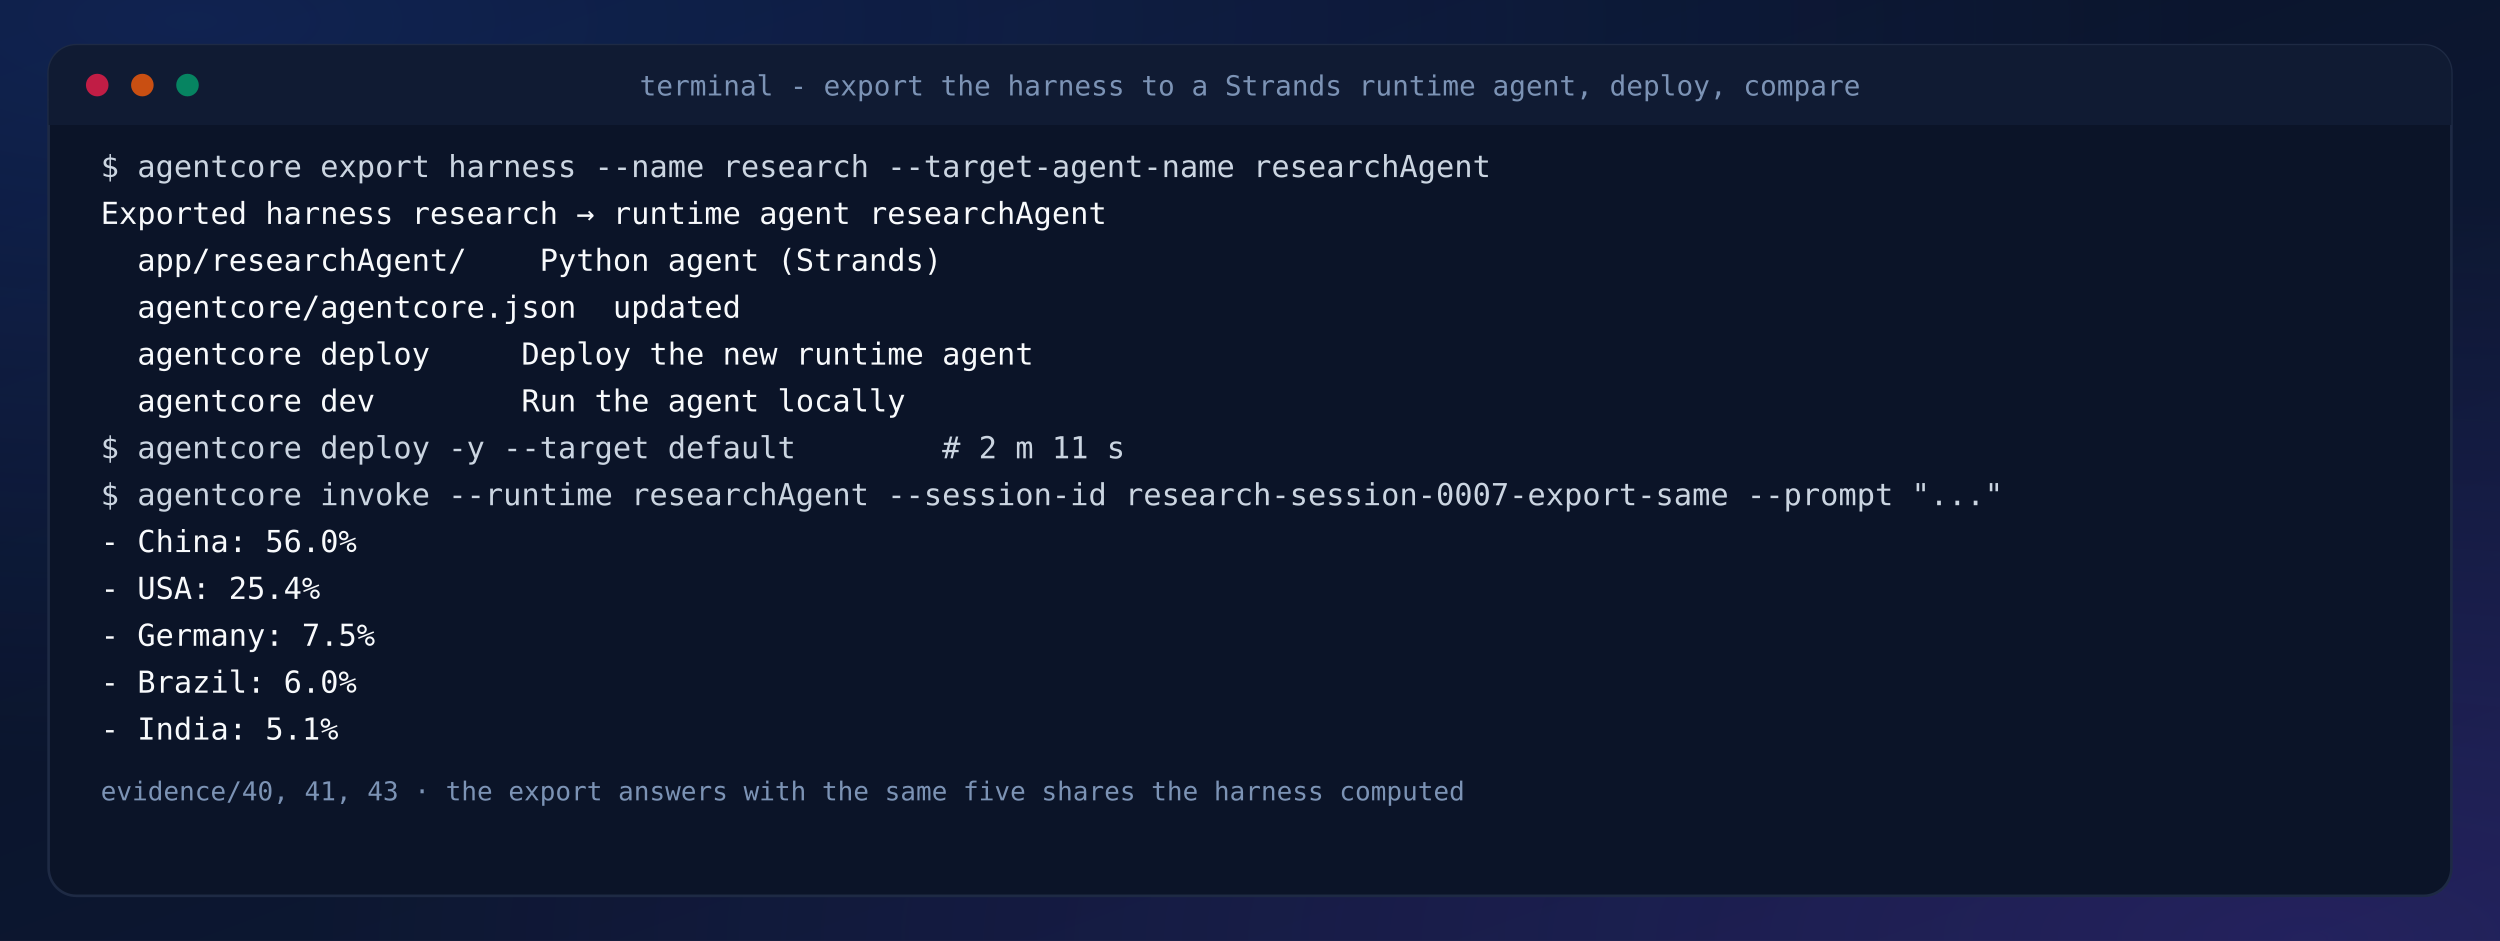
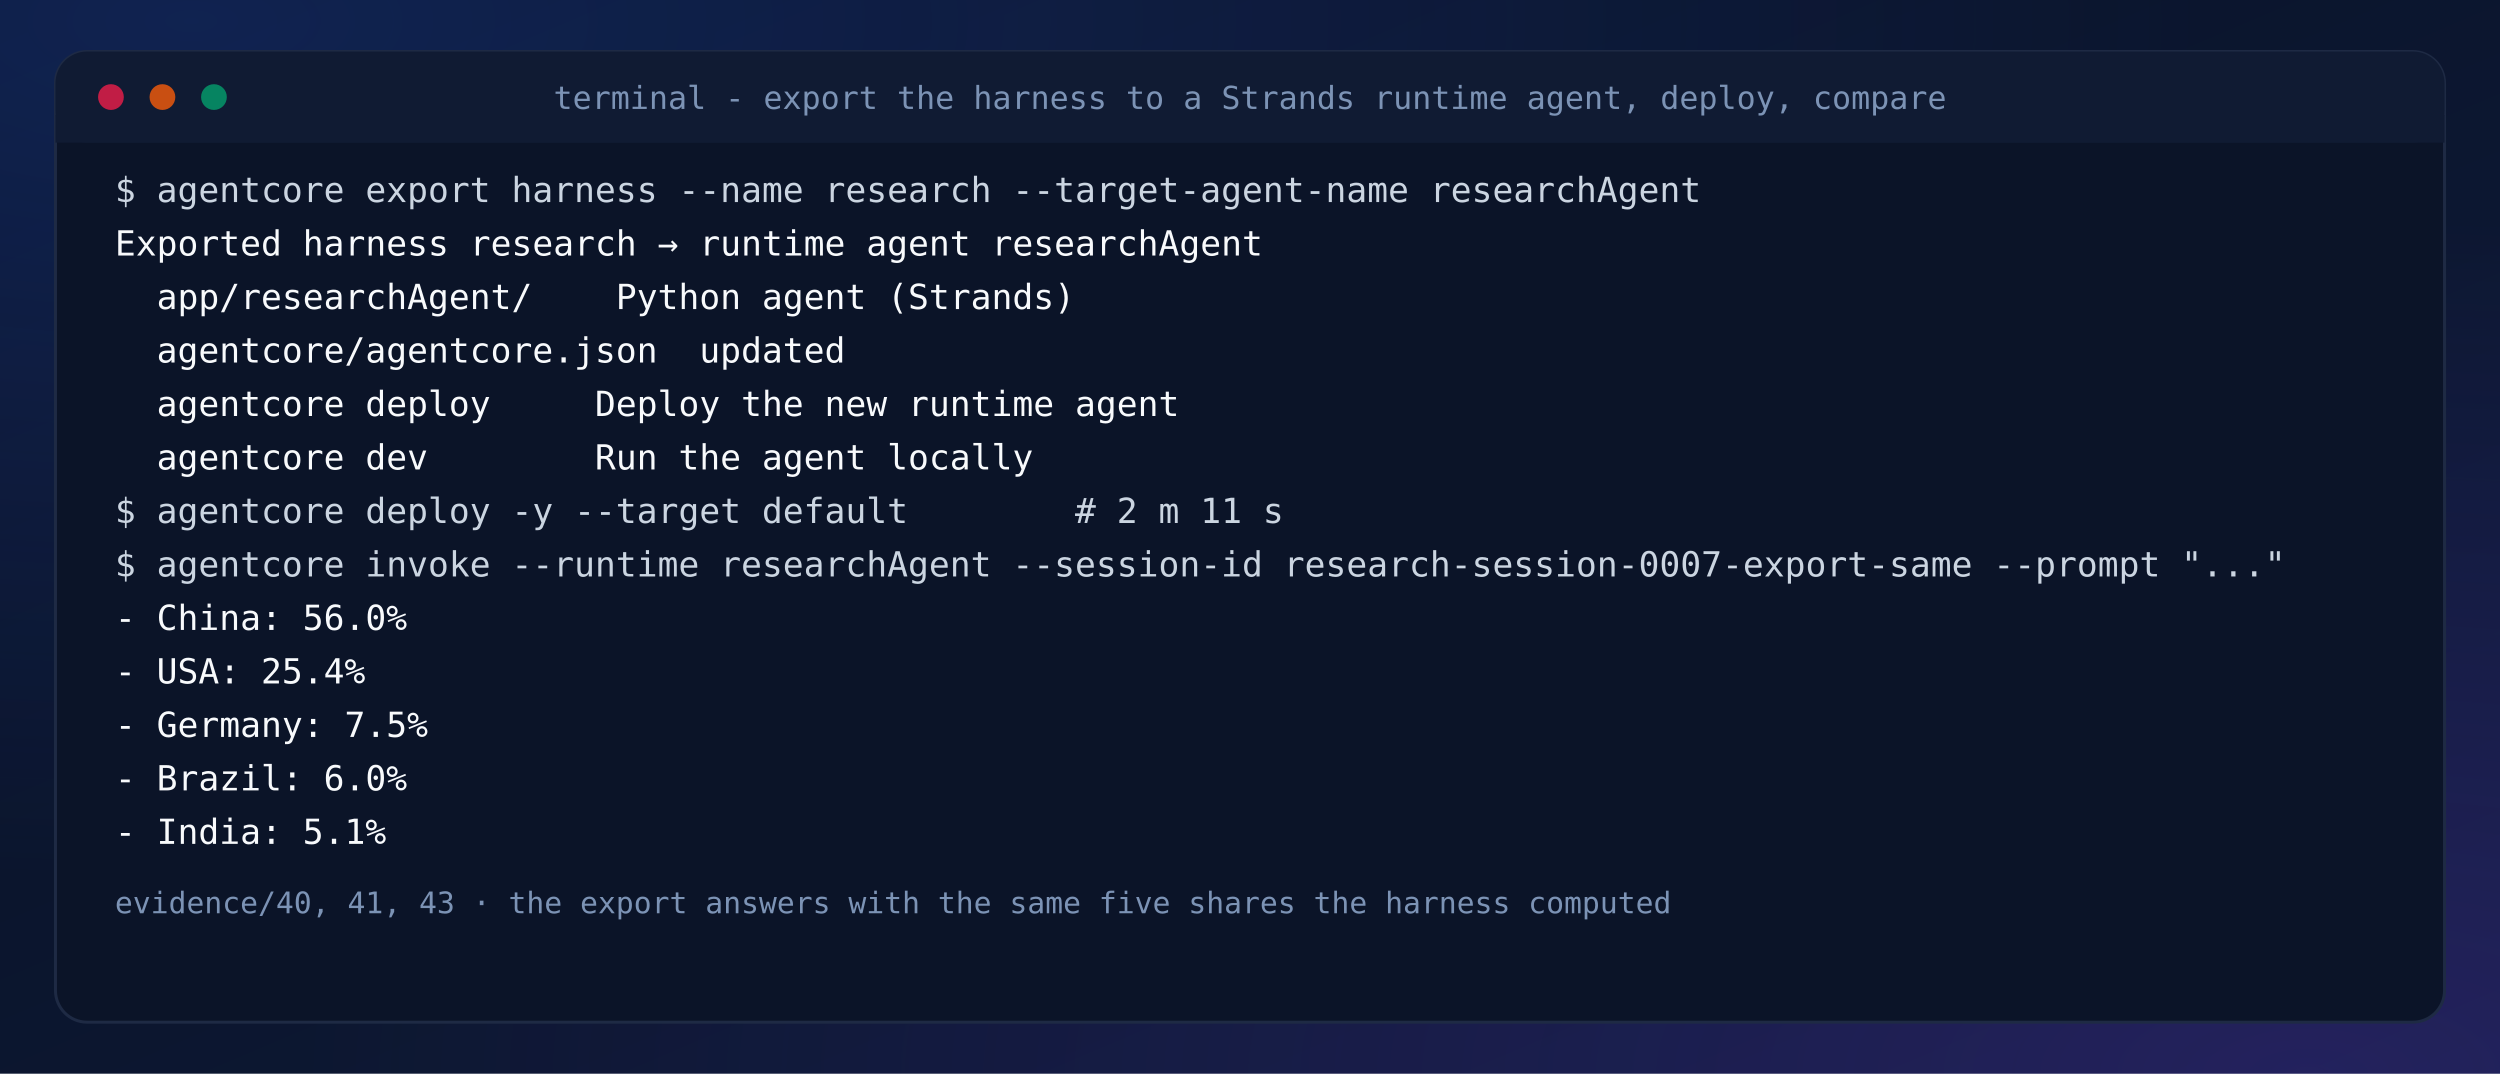
- <svg xmlns="http://www.w3.org/2000/svg" viewBox="0 0 1440 542" width="1440" height="542" role="img">
+ <svg xmlns="http://www.w3.org/2000/svg" viewBox="0 0 1262 542" width="1262" height="542" role="img">
  <defs>
    <linearGradient id="bg" x1="0" y1="0" x2="1" y2="1">
      <stop offset="0" stop-color="#0a1024" />
      <stop offset="1" stop-color="#0d1c3a" />
    </linearGradient>
    <radialGradient id="g1" cx="0.08" cy="0.02" r="0.8">
      <stop offset="0" stop-color="#2563eb" stop-opacity="0.22" />
      <stop offset="1" stop-color="#2563eb" stop-opacity="0" />
    </radialGradient>
    <radialGradient id="g2" cx="0.92" cy="1.0" r="0.8">
      <stop offset="0" stop-color="#7c3aed" stop-opacity="0.20" />
      <stop offset="1" stop-color="#7c3aed" stop-opacity="0" />
    </radialGradient>
  </defs>
-   <rect width="1440" height="542" fill="url(#bg)" />
-   <rect width="1440" height="542" fill="url(#g1)" />
-   <rect width="1440" height="542" fill="url(#g2)" />
-   <rect x="28" y="26" width="1384" height="490" rx="16" fill="#0b1428" stroke="#1e2a44" stroke-width="1.5" />
-   <rect x="28" y="26" width="1384" height="46" rx="16" fill="#101b33" />
-   <rect x="28" y="58" width="1384" height="14" fill="#101b33" />
+   <rect width="1262" height="542" fill="url(#bg)" />
+   <rect width="1262" height="542" fill="url(#g1)" />
+   <rect width="1262" height="542" fill="url(#g2)" />
+   <rect x="28" y="26" width="1206" height="490" rx="16" fill="#0b1428" stroke="#1e2a44" stroke-width="1.5" />
+   <rect x="28" y="26" width="1206" height="46" rx="16" fill="#101b33" />
+   <rect x="28" y="58" width="1206" height="14" fill="#101b33" />
  <circle cx="56" cy="49" r="6.5" fill="#e11d48" opacity="0.85" />
  <circle cx="82" cy="49" r="6.5" fill="#ea580c" opacity="0.85" />
  <circle cx="108" cy="49" r="6.5" fill="#059669" opacity="0.85" />
-   <text x="720" y="55" font-family="ui-monospace, SFMono-Regular, Menlo, Consolas, monospace" font-size="16" fill="#7c93b5" text-anchor="middle">terminal - export the harness to a Strands runtime agent, deploy, compare</text>
+   <text x="631" y="55" font-family="ui-monospace, SFMono-Regular, Menlo, Consolas, monospace" font-size="16" fill="#7c93b5" text-anchor="middle">terminal - export the harness to a Strands runtime agent, deploy, compare</text>
  <text x="58" y="102" font-family="ui-monospace, SFMono-Regular, Menlo, Consolas, monospace" font-size="17.5" fill="#cbd5e1" xml:space="preserve">$ agentcore export harness --name research --target-agent-name researchAgent</text>
  <text x="58" y="129" font-family="ui-monospace, SFMono-Regular, Menlo, Consolas, monospace" font-size="17.5" fill="#f8fafc" xml:space="preserve">Exported harness research → runtime agent researchAgent</text>
  <text x="58" y="156" font-family="ui-monospace, SFMono-Regular, Menlo, Consolas, monospace" font-size="17.5" fill="#f8fafc" xml:space="preserve">  app/researchAgent/    Python agent (Strands)</text>
  <text x="58" y="183" font-family="ui-monospace, SFMono-Regular, Menlo, Consolas, monospace" font-size="17.5" fill="#f8fafc" xml:space="preserve">  agentcore/agentcore.json  updated</text>
  <text x="58" y="210" font-family="ui-monospace, SFMono-Regular, Menlo, Consolas, monospace" font-size="17.5" fill="#f8fafc" xml:space="preserve">  agentcore deploy     Deploy the new runtime agent</text>
  <text x="58" y="237" font-family="ui-monospace, SFMono-Regular, Menlo, Consolas, monospace" font-size="17.5" fill="#f8fafc" xml:space="preserve">  agentcore dev        Run the agent locally</text>
  <text x="58" y="264" font-family="ui-monospace, SFMono-Regular, Menlo, Consolas, monospace" font-size="17.5" fill="#cbd5e1" xml:space="preserve">$ agentcore deploy -y --target default        # 2 m 11 s</text>
  <text x="58" y="291" font-family="ui-monospace, SFMono-Regular, Menlo, Consolas, monospace" font-size="17.5" fill="#cbd5e1" xml:space="preserve">$ agentcore invoke --runtime researchAgent --session-id research-session-0007-export-same --prompt "..."</text>
  <text x="58" y="318" font-family="ui-monospace, SFMono-Regular, Menlo, Consolas, monospace" font-size="17.5" fill="#f8fafc" xml:space="preserve">- China: 56.0%</text>
  <text x="58" y="345" font-family="ui-monospace, SFMono-Regular, Menlo, Consolas, monospace" font-size="17.5" fill="#f8fafc" xml:space="preserve">- USA: 25.4%</text>
  <text x="58" y="372" font-family="ui-monospace, SFMono-Regular, Menlo, Consolas, monospace" font-size="17.5" fill="#f8fafc" xml:space="preserve">- Germany: 7.5%</text>
  <text x="58" y="399" font-family="ui-monospace, SFMono-Regular, Menlo, Consolas, monospace" font-size="17.5" fill="#f8fafc" xml:space="preserve">- Brazil: 6.0%</text>
  <text x="58" y="426" font-family="ui-monospace, SFMono-Regular, Menlo, Consolas, monospace" font-size="17.5" fill="#f8fafc" xml:space="preserve">- India: 5.1%</text>
  <text x="58" y="461" font-family="ui-monospace, SFMono-Regular, Menlo, Consolas, monospace" font-size="15" fill="#7c93b5">evidence/40, 41, 43 · the export answers with the same five shares the harness computed</text>
</svg>
